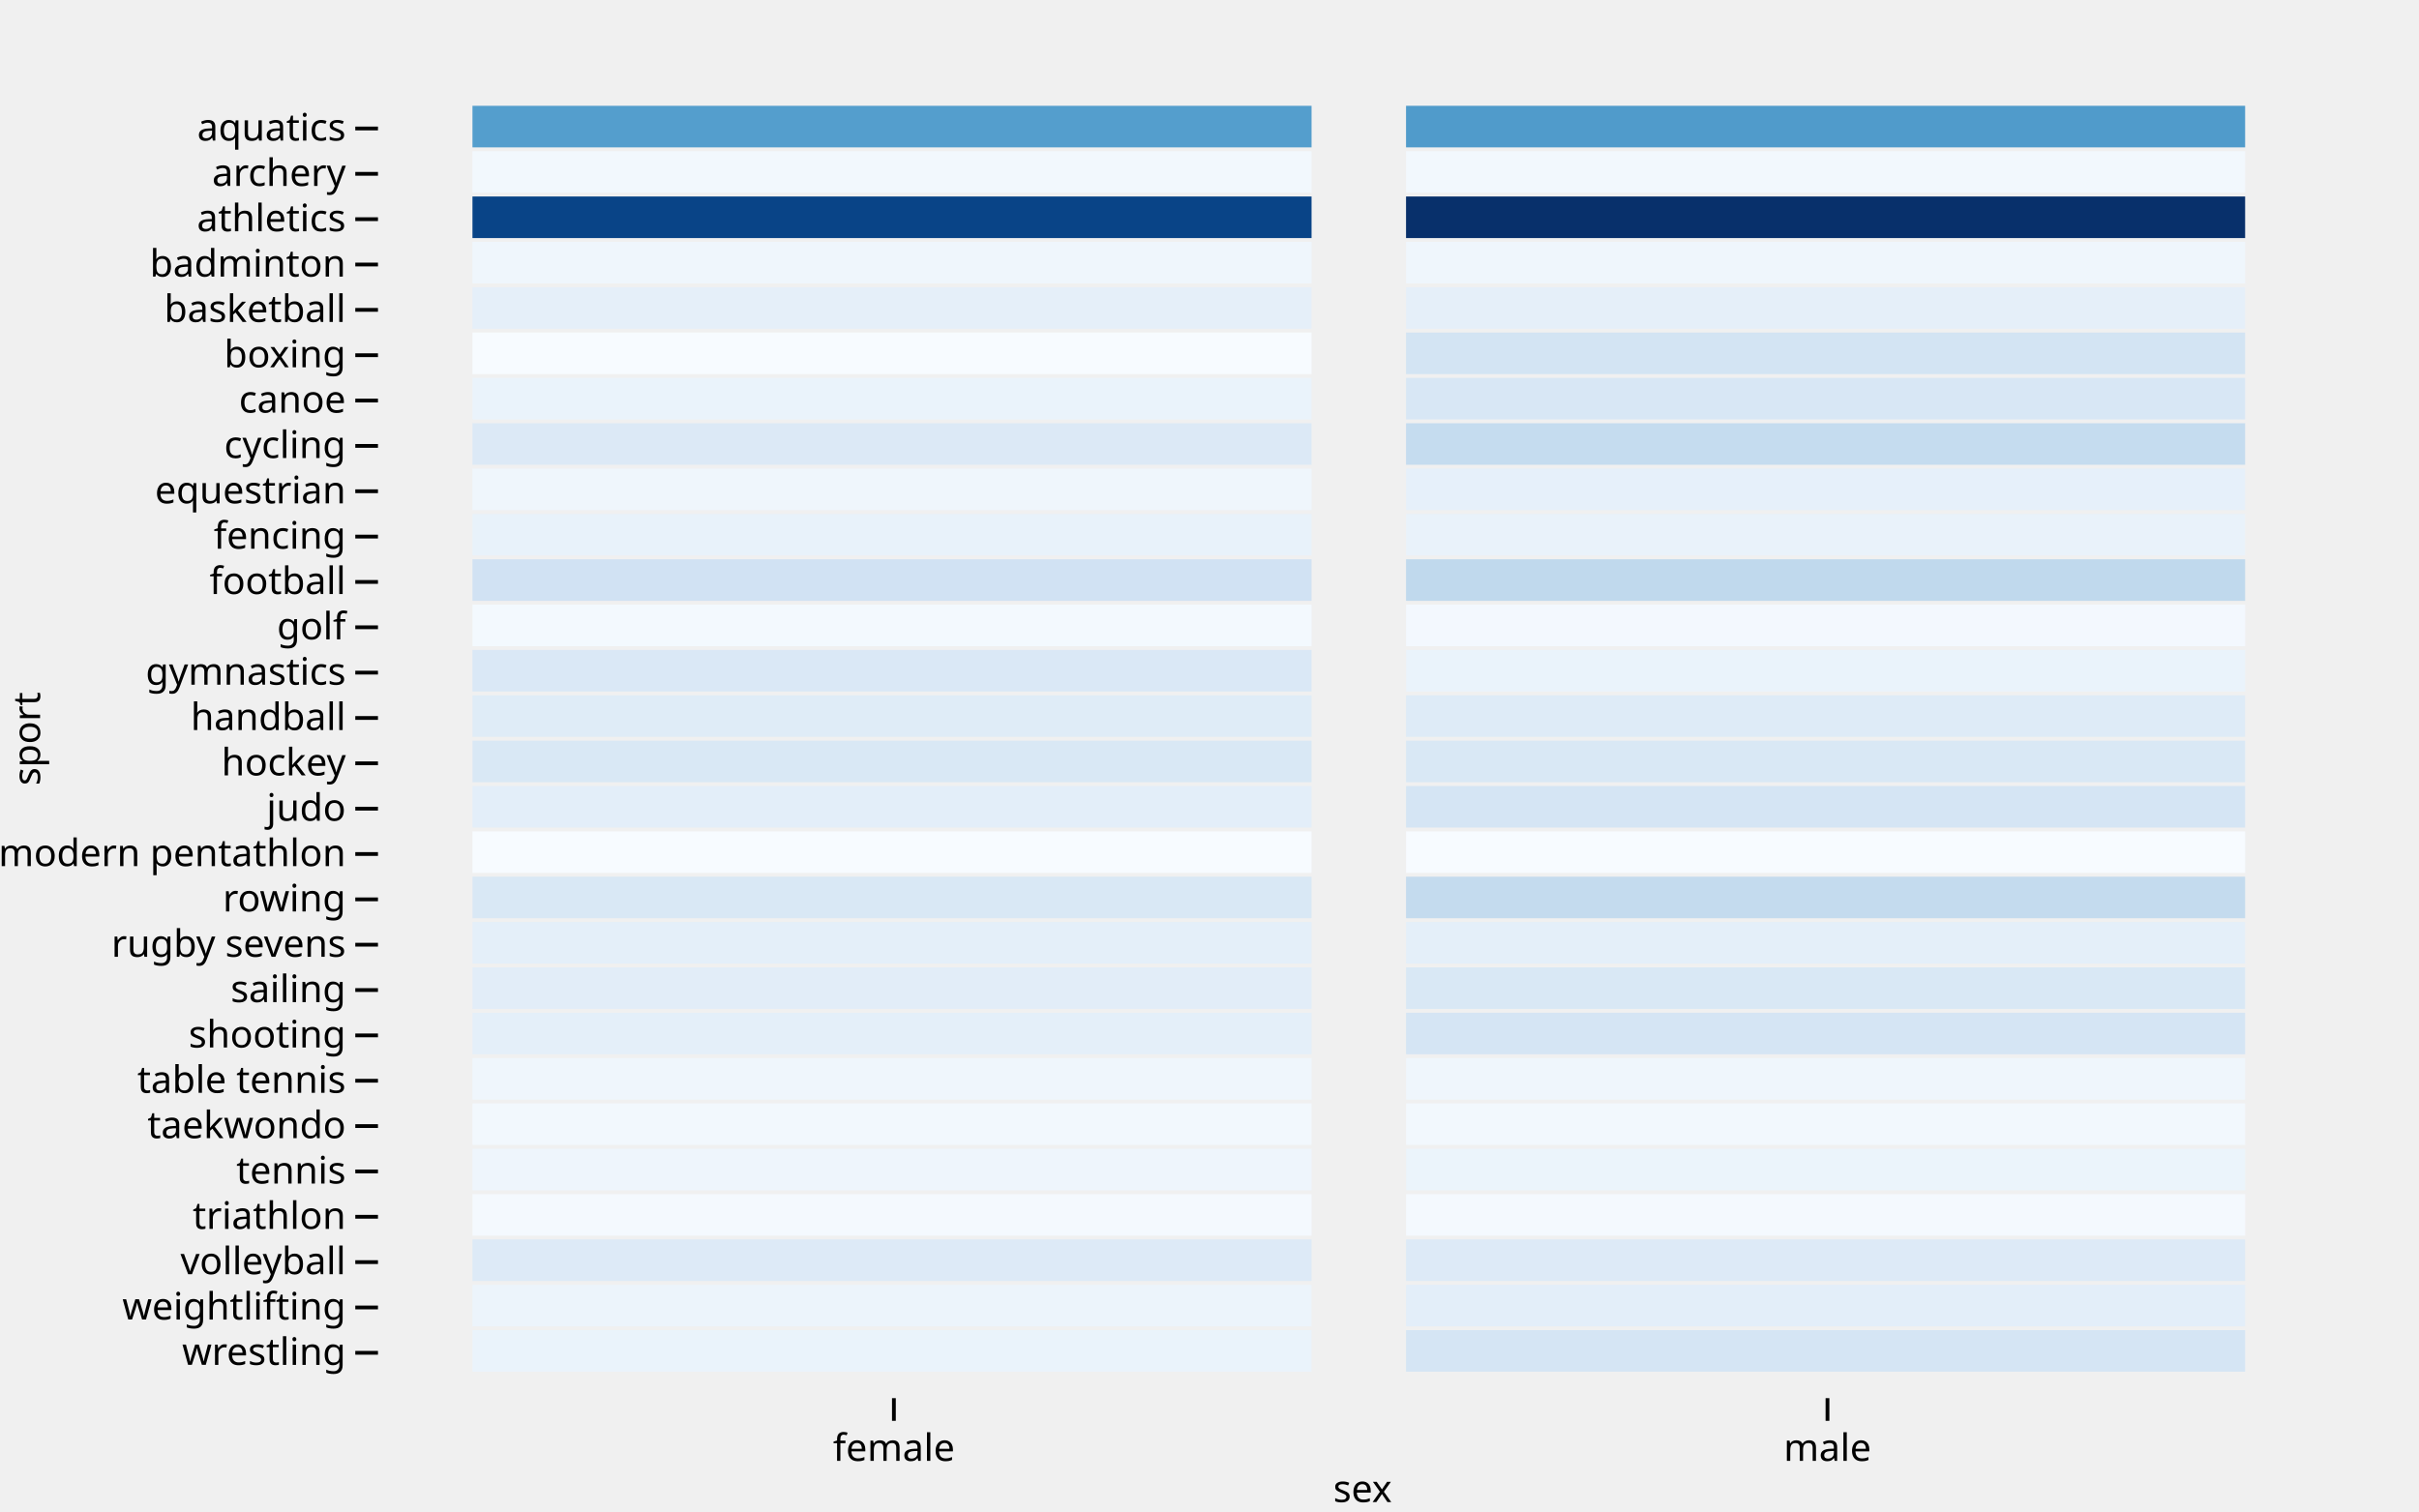
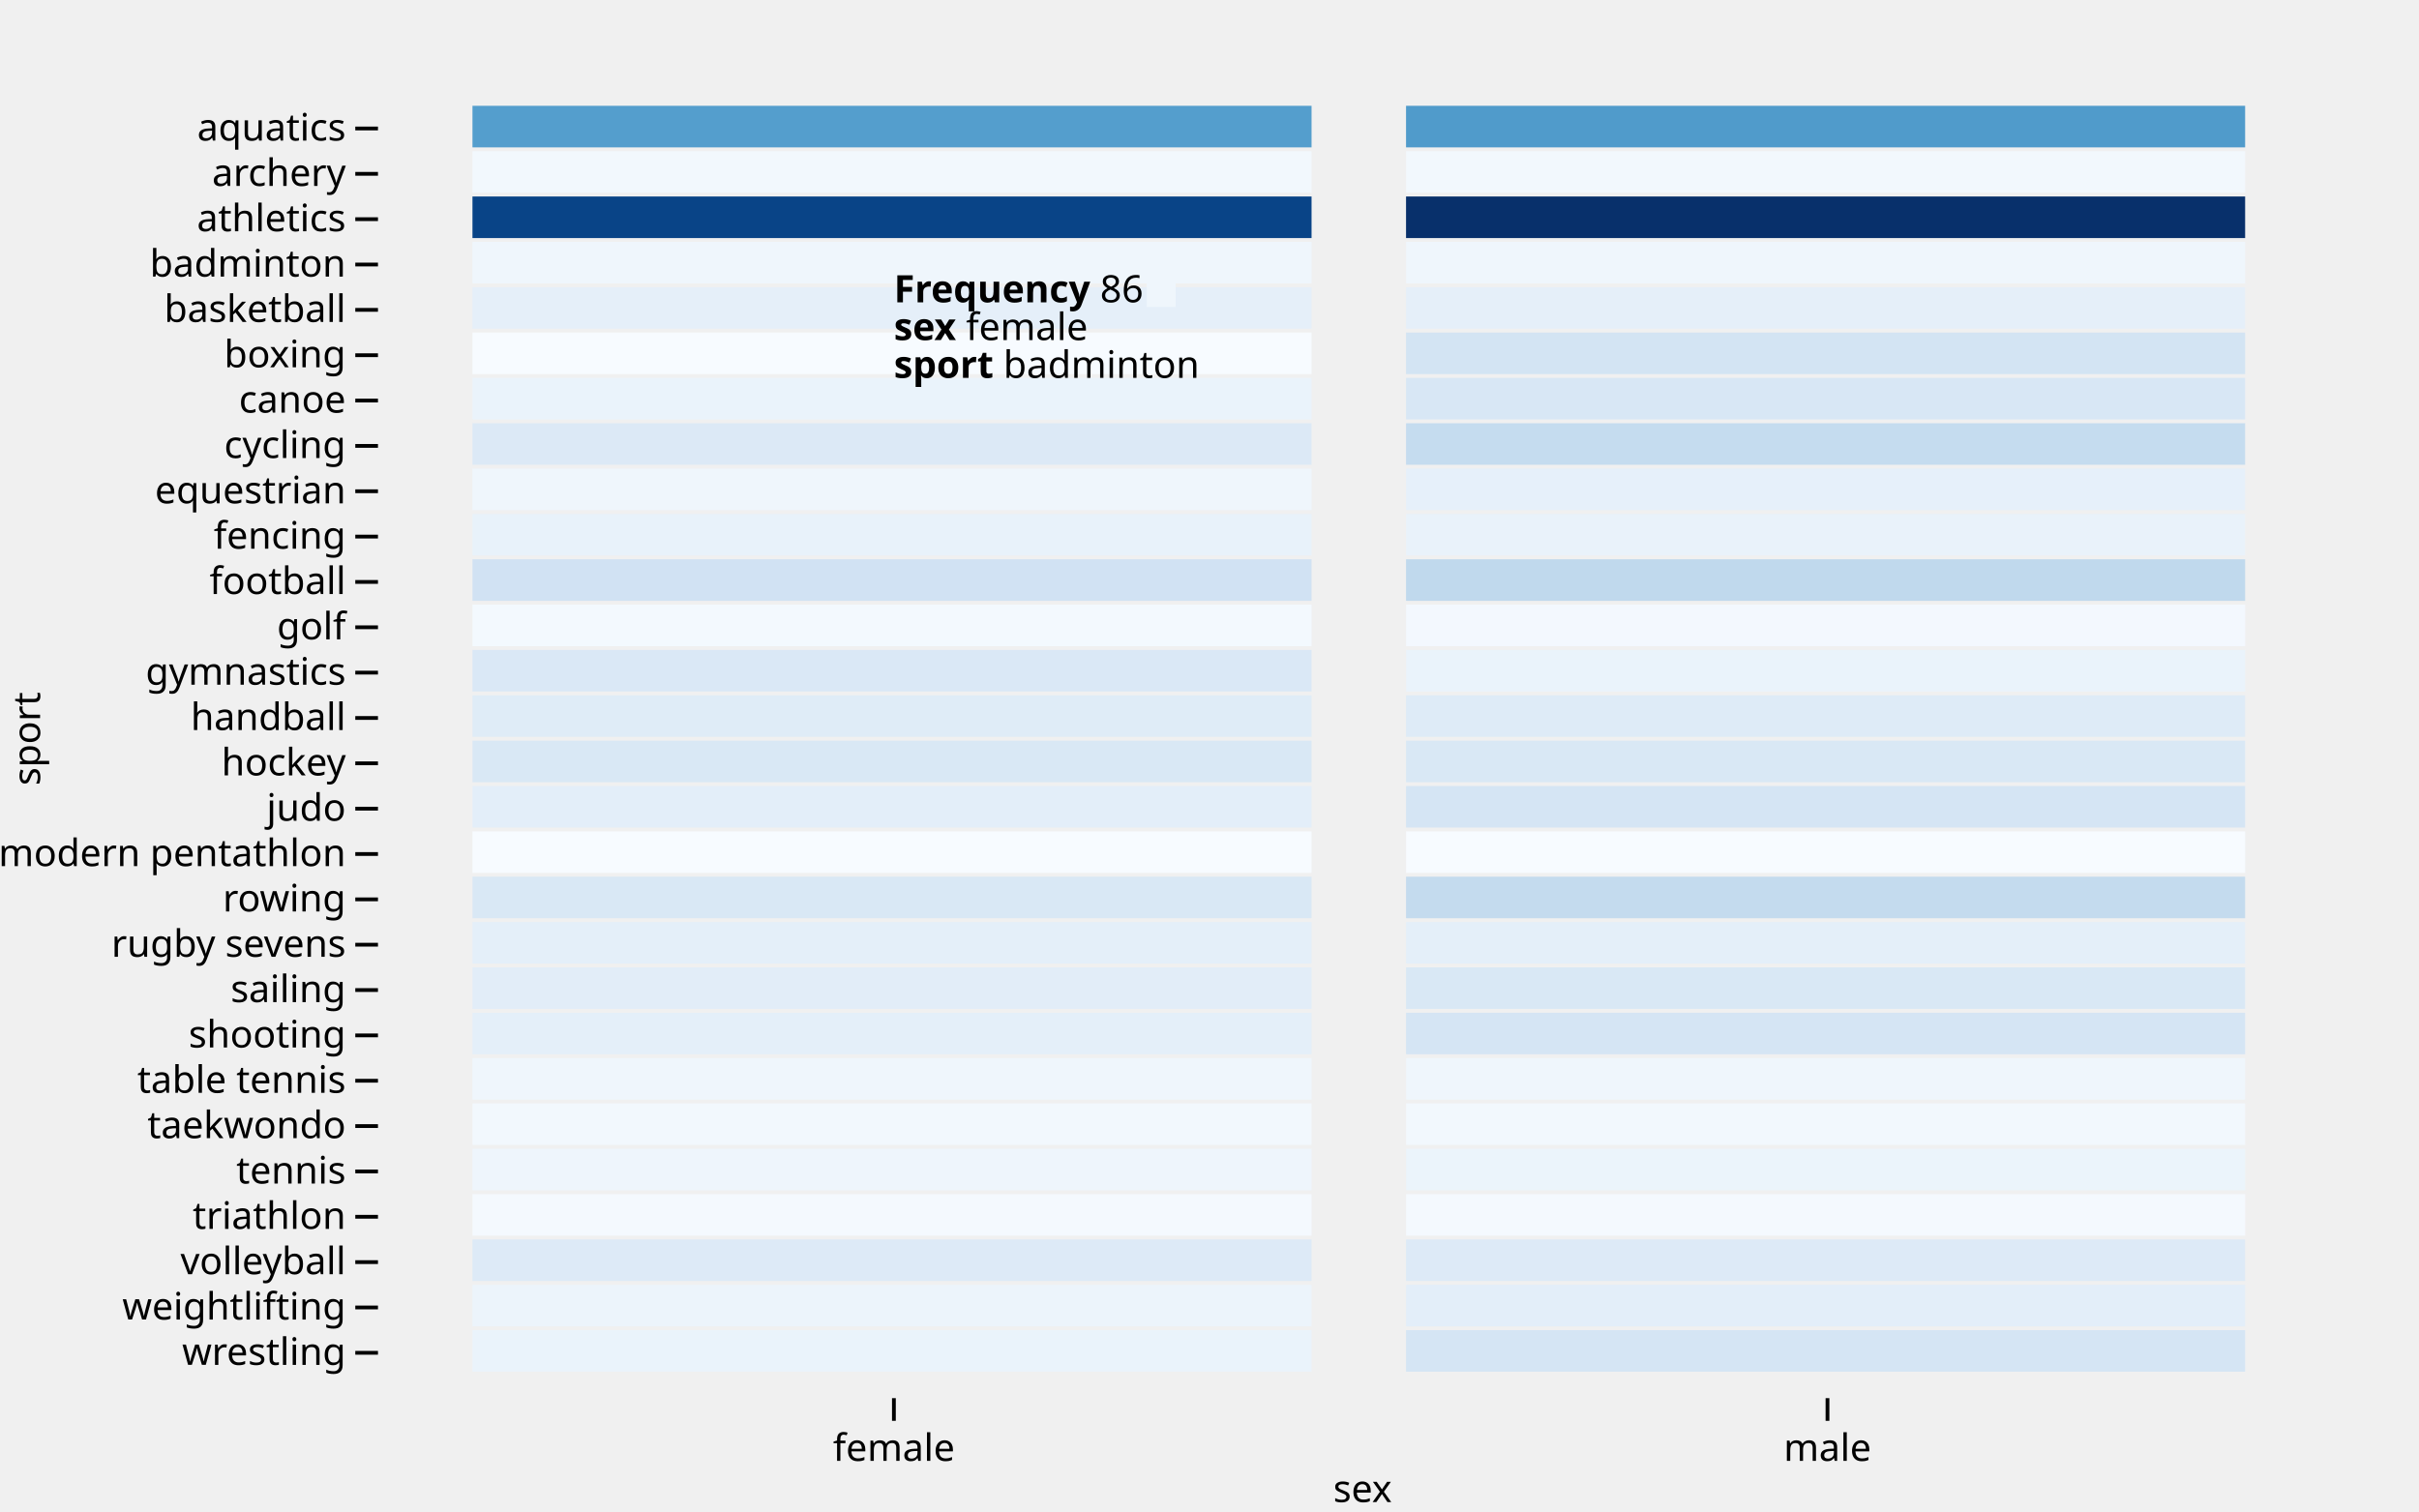
<svg xmlns="http://www.w3.org/2000/svg" class="plot" fill="currentColor" font-family="system-ui, sans-serif" font-size="10" text-anchor="middle" width="640" height="400" viewBox="0 0 640 400">
  <style>
    .plot {
      display: block;
      background: white;
      height: auto;
      height: intrinsic;
      max-width: 100%;
    }

    .plot text,
    .plot tspan {
      white-space: pre;
    }
  </style>
  <g aria-label="y-axis tick" fill="none" stroke="currentColor" transform="translate(0,6)">
    <path transform="translate(100,28)" d="M0,0L-6,0" />
    <path transform="translate(100,40)" d="M0,0L-6,0" />
    <path transform="translate(100,52)" d="M0,0L-6,0" />
    <path transform="translate(100,64)" d="M0,0L-6,0" />
    <path transform="translate(100,76)" d="M0,0L-6,0" />
    <path transform="translate(100,88)" d="M0,0L-6,0" />
    <path transform="translate(100,100)" d="M0,0L-6,0" />
    <path transform="translate(100,112)" d="M0,0L-6,0" />
    <path transform="translate(100,124)" d="M0,0L-6,0" />
    <path transform="translate(100,136)" d="M0,0L-6,0" />
    <path transform="translate(100,148)" d="M0,0L-6,0" />
    <path transform="translate(100,160)" d="M0,0L-6,0" />
    <path transform="translate(100,172)" d="M0,0L-6,0" />
    <path transform="translate(100,184)" d="M0,0L-6,0" />
    <path transform="translate(100,196)" d="M0,0L-6,0" />
    <path transform="translate(100,208)" d="M0,0L-6,0" />
    <path transform="translate(100,220)" d="M0,0L-6,0" />
    <path transform="translate(100,232)" d="M0,0L-6,0" />
    <path transform="translate(100,244)" d="M0,0L-6,0" />
    <path transform="translate(100,256)" d="M0,0L-6,0" />
    <path transform="translate(100,268)" d="M0,0L-6,0" />
    <path transform="translate(100,280)" d="M0,0L-6,0" />
    <path transform="translate(100,292)" d="M0,0L-6,0" />
    <path transform="translate(100,304)" d="M0,0L-6,0" />
    <path transform="translate(100,316)" d="M0,0L-6,0" />
    <path transform="translate(100,328)" d="M0,0L-6,0" />
    <path transform="translate(100,340)" d="M0,0L-6,0" />
    <path transform="translate(100,352)" d="M0,0L-6,0" />
  </g>
  <g aria-label="y-axis tick label" text-anchor="end" transform="translate(-8.5,6)">
    <text y="0.32em" transform="translate(100,28)">aquatics</text>
    <text y="0.32em" transform="translate(100,40)">archery</text>
    <text y="0.32em" transform="translate(100,52)">athletics</text>
    <text y="0.32em" transform="translate(100,64)">badminton</text>
    <text y="0.32em" transform="translate(100,76)">basketball</text>
    <text y="0.32em" transform="translate(100,88)">boxing</text>
    <text y="0.32em" transform="translate(100,100)">canoe</text>
    <text y="0.32em" transform="translate(100,112)">cycling</text>
    <text y="0.32em" transform="translate(100,124)">equestrian</text>
    <text y="0.32em" transform="translate(100,136)">fencing</text>
    <text y="0.32em" transform="translate(100,148)">football</text>
    <text y="0.32em" transform="translate(100,160)">golf</text>
    <text y="0.32em" transform="translate(100,172)">gymnastics</text>
    <text y="0.32em" transform="translate(100,184)">handball</text>
    <text y="0.32em" transform="translate(100,196)">hockey</text>
    <text y="0.32em" transform="translate(100,208)">judo</text>
    <text y="0.32em" transform="translate(100,220)">modern pentathlon</text>
    <text y="0.32em" transform="translate(100,232)">rowing</text>
    <text y="0.32em" transform="translate(100,244)">rugby sevens</text>
    <text y="0.32em" transform="translate(100,256)">sailing</text>
    <text y="0.32em" transform="translate(100,268)">shooting</text>
    <text y="0.32em" transform="translate(100,280)">table tennis</text>
    <text y="0.32em" transform="translate(100,292)">taekwondo</text>
    <text y="0.32em" transform="translate(100,304)">tennis</text>
    <text y="0.32em" transform="translate(100,316)">triathlon</text>
    <text y="0.32em" transform="translate(100,328)">volleyball</text>
    <text y="0.32em" transform="translate(100,340)">weightlifting</text>
    <text y="0.32em" transform="translate(100,352)">wrestling</text>
  </g>
  <g aria-label="y-axis label" transform="translate(-96.5,0.5)">
    <text y="0.71em" transform="translate(100,195) rotate(-90)">sport</text>
  </g>
  <g aria-label="x-axis tick" fill="none" stroke="currentColor" transform="translate(111.5,0)">
    <path transform="translate(125,370)" d="M0,0L0,6" />
    <path transform="translate(372,370)" d="M0,0L0,6" />
  </g>
  <g aria-label="x-axis tick label" transform="translate(111.5,9.5)">
    <text y="0.71em" transform="translate(125,370)">female</text>
    <text y="0.71em" transform="translate(372,370)">male</text>
  </g>
  <g aria-label="x-axis label" transform="translate(0.5,27.5)">
    <text transform="translate(360,370)">sex</text>
  </g>
  <g aria-label="cell">
    <rect x="125" width="222" y="28" height="11" fill="rgb(84, 158, 205)" />
    <rect x="372" width="222" y="28" height="11" fill="rgb(80, 155, 203)" />
    <rect x="125" width="222" y="40" height="11" fill="rgb(242, 248, 253)" />
    <rect x="372" width="222" y="40" height="11" fill="rgb(242, 248, 253)" />
    <rect x="125" width="222" y="52" height="11" fill="rgb(9, 68, 135)" />
    <rect x="372" width="222" y="52" height="11" fill="rgb(8, 48, 107)" />
    <rect x="125" width="222" y="64" height="11" fill="rgb(239, 246, 252)" />
    <rect x="372" width="222" y="64" height="11" fill="rgb(239, 246, 252)" />
    <rect x="125" width="222" y="76" height="11" fill="rgb(229, 239, 249)" />
    <rect x="372" width="222" y="76" height="11" fill="rgb(229, 239, 249)" />
    <rect x="125" width="222" y="88" height="11" fill="rgb(247, 251, 255)" />
    <rect x="372" width="222" y="88" height="11" fill="rgb(211, 228, 243)" />
    <rect x="125" width="222" y="100" height="11" fill="rgb(234, 243, 251)" />
    <rect x="372" width="222" y="100" height="11" fill="rgb(216, 231, 245)" />
    <rect x="125" width="222" y="112" height="11" fill="rgb(220, 233, 246)" />
    <rect x="372" width="222" y="112" height="11" fill="rgb(197, 220, 239)" />
    <rect x="125" width="222" y="124" height="11" fill="rgb(239, 246, 252)" />
    <rect x="372" width="222" y="124" height="11" fill="rgb(230, 240, 250)" />
    <rect x="125" width="222" y="136" height="11" fill="rgb(232, 242, 250)" />
    <rect x="372" width="222" y="136" height="11" fill="rgb(233, 242, 250)" />
    <rect x="125" width="222" y="148" height="11" fill="rgb(209, 226, 243)" />
    <rect x="372" width="222" y="148" height="11" fill="rgb(192, 217, 237)" />
    <rect x="125" width="222" y="160" height="11" fill="rgb(243, 249, 254)" />
    <rect x="372" width="222" y="160" height="11" fill="rgb(243, 248, 254)" />
    <rect x="125" width="222" y="172" height="11" fill="rgb(218, 232, 246)" />
    <rect x="372" width="222" y="172" height="11" fill="rgb(234, 243, 251)" />
    <rect x="125" width="222" y="184" height="11" fill="rgb(223, 236, 247)" />
    <rect x="372" width="222" y="184" height="11" fill="rgb(222, 235, 247)" />
    <rect x="125" width="222" y="196" height="11" fill="rgb(217, 232, 245)" />
    <rect x="372" width="222" y="196" height="11" fill="rgb(217, 232, 245)" />
    <rect x="125" width="222" y="208" height="11" fill="rgb(227, 238, 249)" />
    <rect x="372" width="222" y="208" height="11" fill="rgb(213, 229, 244)" />
    <rect x="125" width="222" y="220" height="11" fill="rgb(247, 251, 255)" />
    <rect x="372" width="222" y="220" height="11" fill="rgb(247, 251, 255)" />
    <rect x="125" width="222" y="232" height="11" fill="rgb(217, 232, 245)" />
    <rect x="372" width="222" y="232" height="11" fill="rgb(196, 219, 238)" />
    <rect x="125" width="222" y="244" height="11" fill="rgb(228, 239, 249)" />
    <rect x="372" width="222" y="244" height="11" fill="rgb(228, 239, 249)" />
    <rect x="125" width="222" y="256" height="11" fill="rgb(226, 237, 248)" />
    <rect x="372" width="222" y="256" height="11" fill="rgb(217, 232, 245)" />
    <rect x="125" width="222" y="268" height="11" fill="rgb(228, 239, 249)" />
    <rect x="372" width="222" y="268" height="11" fill="rgb(213, 229, 244)" />
    <rect x="125" width="222" y="280" height="11" fill="rgb(239, 246, 252)" />
    <rect x="372" width="222" y="280" height="11" fill="rgb(239, 246, 252)" />
    <rect x="125" width="222" y="292" height="11" fill="rgb(242, 248, 253)" />
    <rect x="372" width="222" y="292" height="11" fill="rgb(242, 248, 253)" />
    <rect x="125" width="222" y="304" height="11" fill="rgb(238, 245, 252)" />
    <rect x="372" width="222" y="304" height="11" fill="rgb(235, 244, 251)" />
    <rect x="125" width="222" y="316" height="11" fill="rgb(244, 249, 254)" />
    <rect x="372" width="222" y="316" height="11" fill="rgb(244, 249, 254)" />
    <rect x="125" width="222" y="328" height="11" fill="rgb(221, 234, 247)" />
    <rect x="372" width="222" y="328" height="11" fill="rgb(221, 234, 247)" />
    <rect x="125" width="222" y="340" height="11" fill="rgb(236, 244, 251)" />
    <rect x="372" width="222" y="340" height="11" fill="rgb(227, 238, 249)" />
    <rect x="125" width="222" y="352" height="11" fill="rgb(234, 243, 251)" />
    <rect x="372" width="222" y="352" height="11" fill="rgb(213, 229, 244)" />
  </g>
-   <g aria-label="tip" fill="white" stroke="currentColor" text-anchor="start" transform="translate(111.5,6)" />
+   <g aria-label="tip" fill="white" stroke="currentColor" text-anchor="start" transform="translate(111.5,6)">
+     <g transform="translate(125,64)">
+       <path filter="drop-shadow(0 3px 4px rgba(0,0,0,0.2))" />
+       <text fill="currentColor" fill-opacity="1" stroke="none">
+         <tspan x="0" dy="1em">​<tspan font-weight="bold">Frequency</tspan> 86<tspan fill="rgb(239, 246, 252)" style="user-select: none;"> ■</tspan>
+         </tspan>
+         <tspan x="0" dy="1em">​<tspan font-weight="bold">sex</tspan> female</tspan>
+         <tspan x="0" dy="1em">​<tspan font-weight="bold">sport</tspan> badminton</tspan>
+       </text>
+     </g>
+   </g>
</svg>
